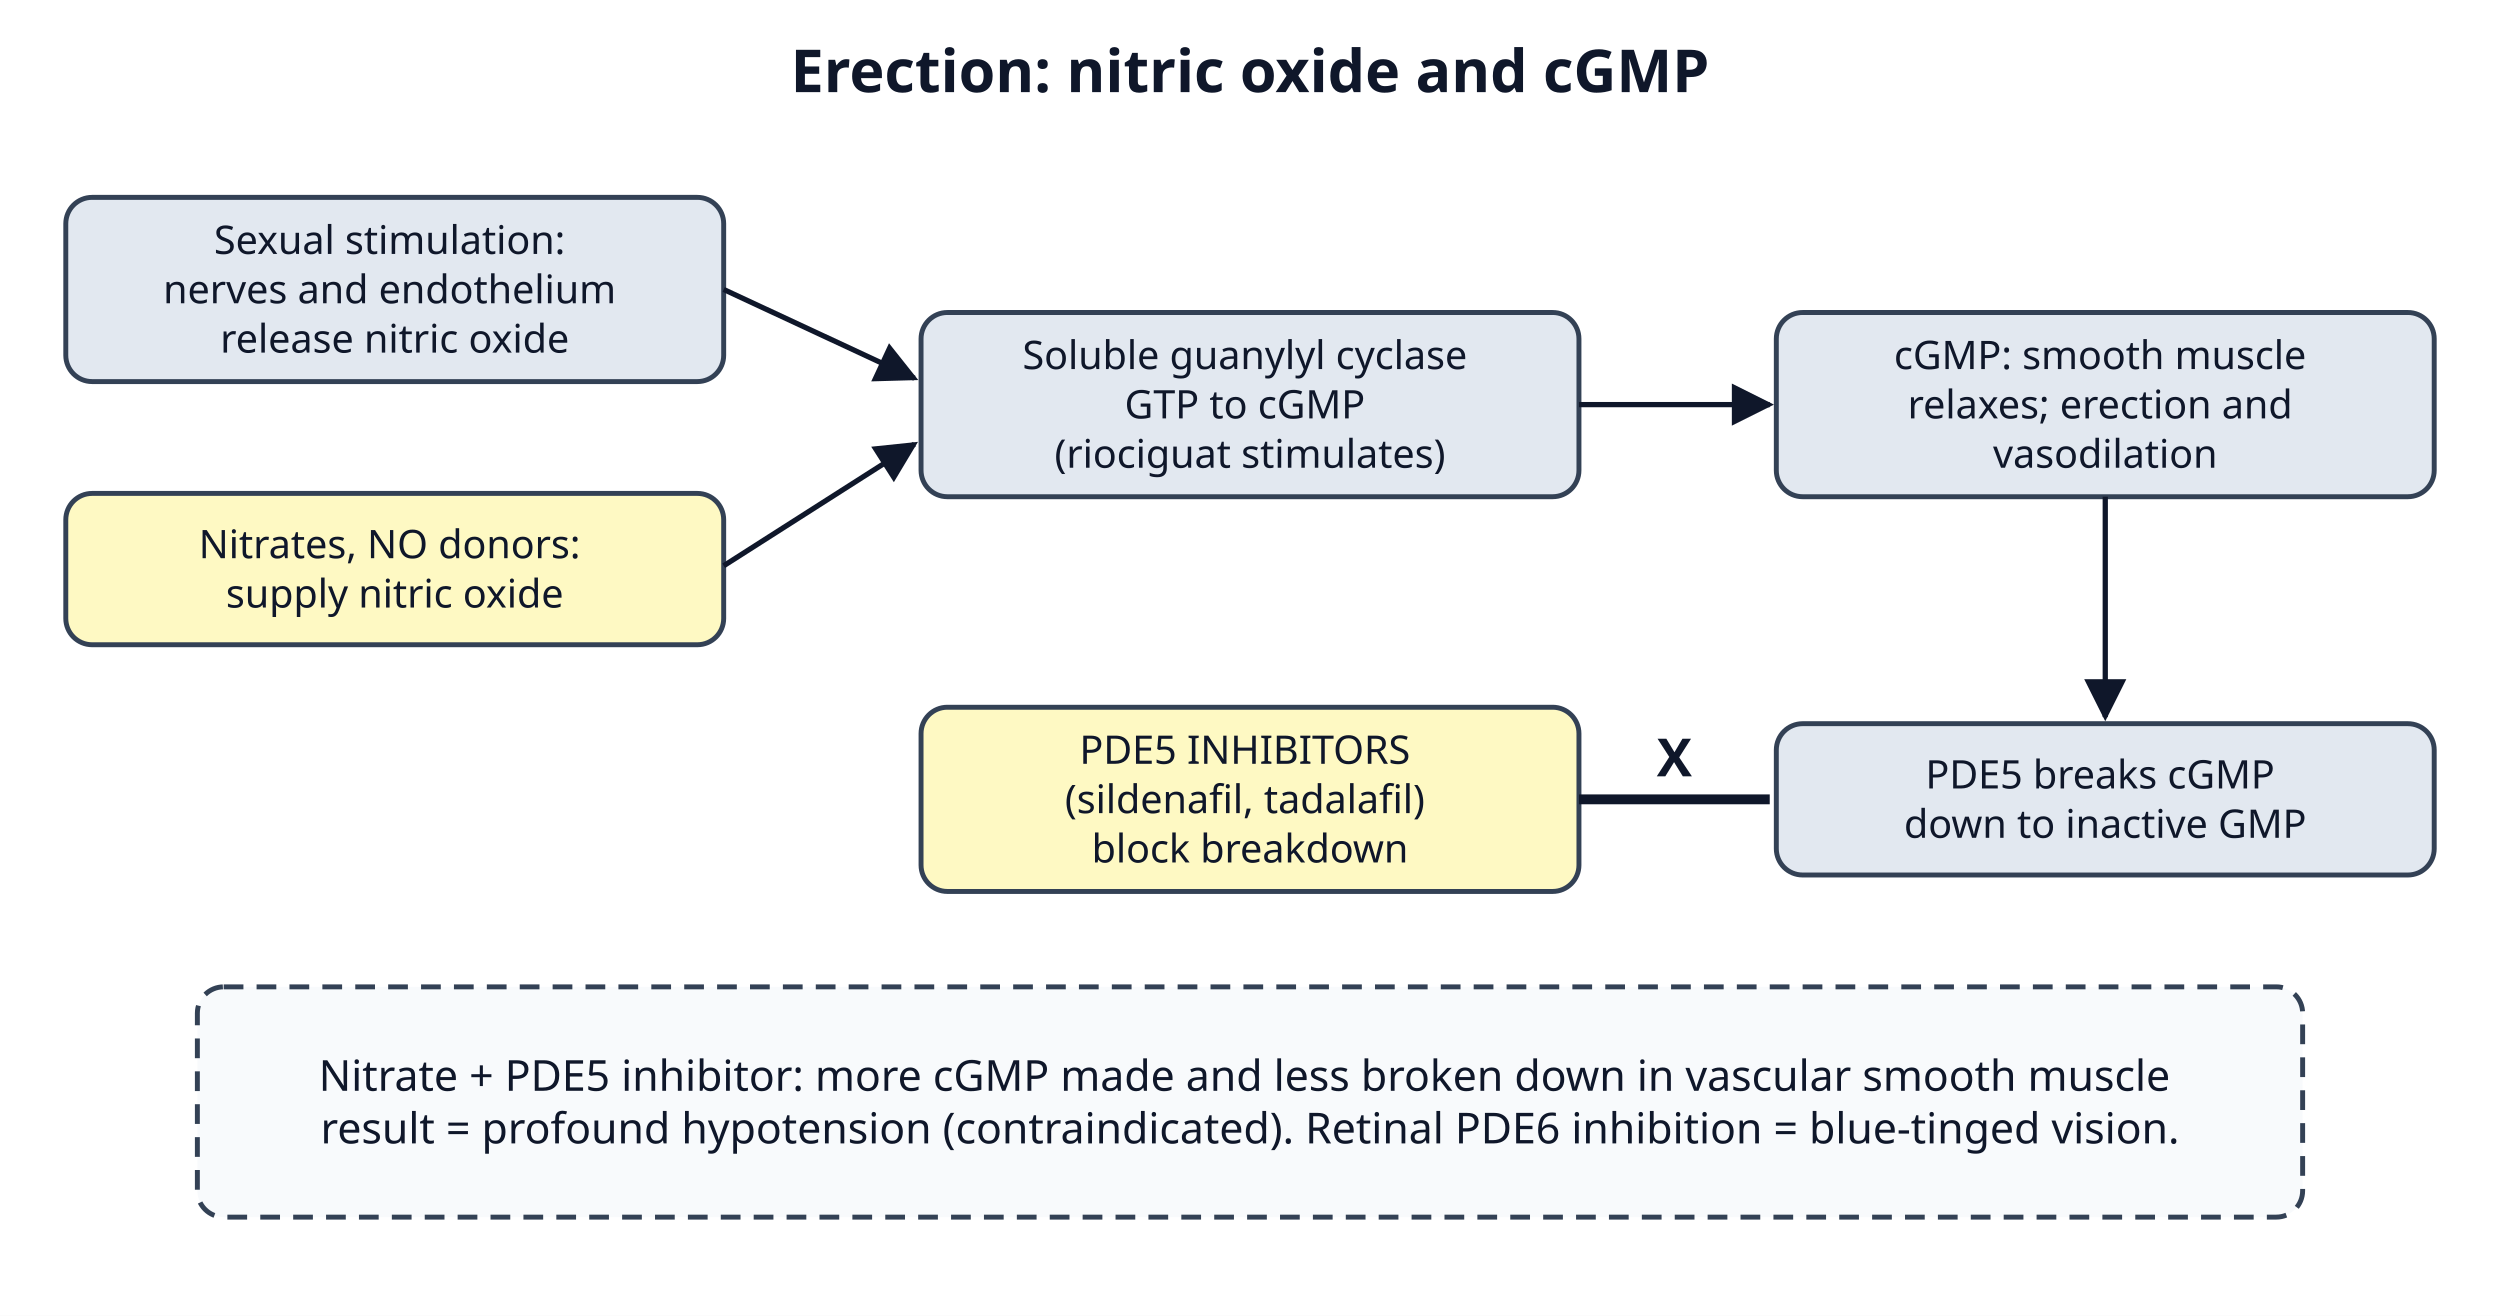
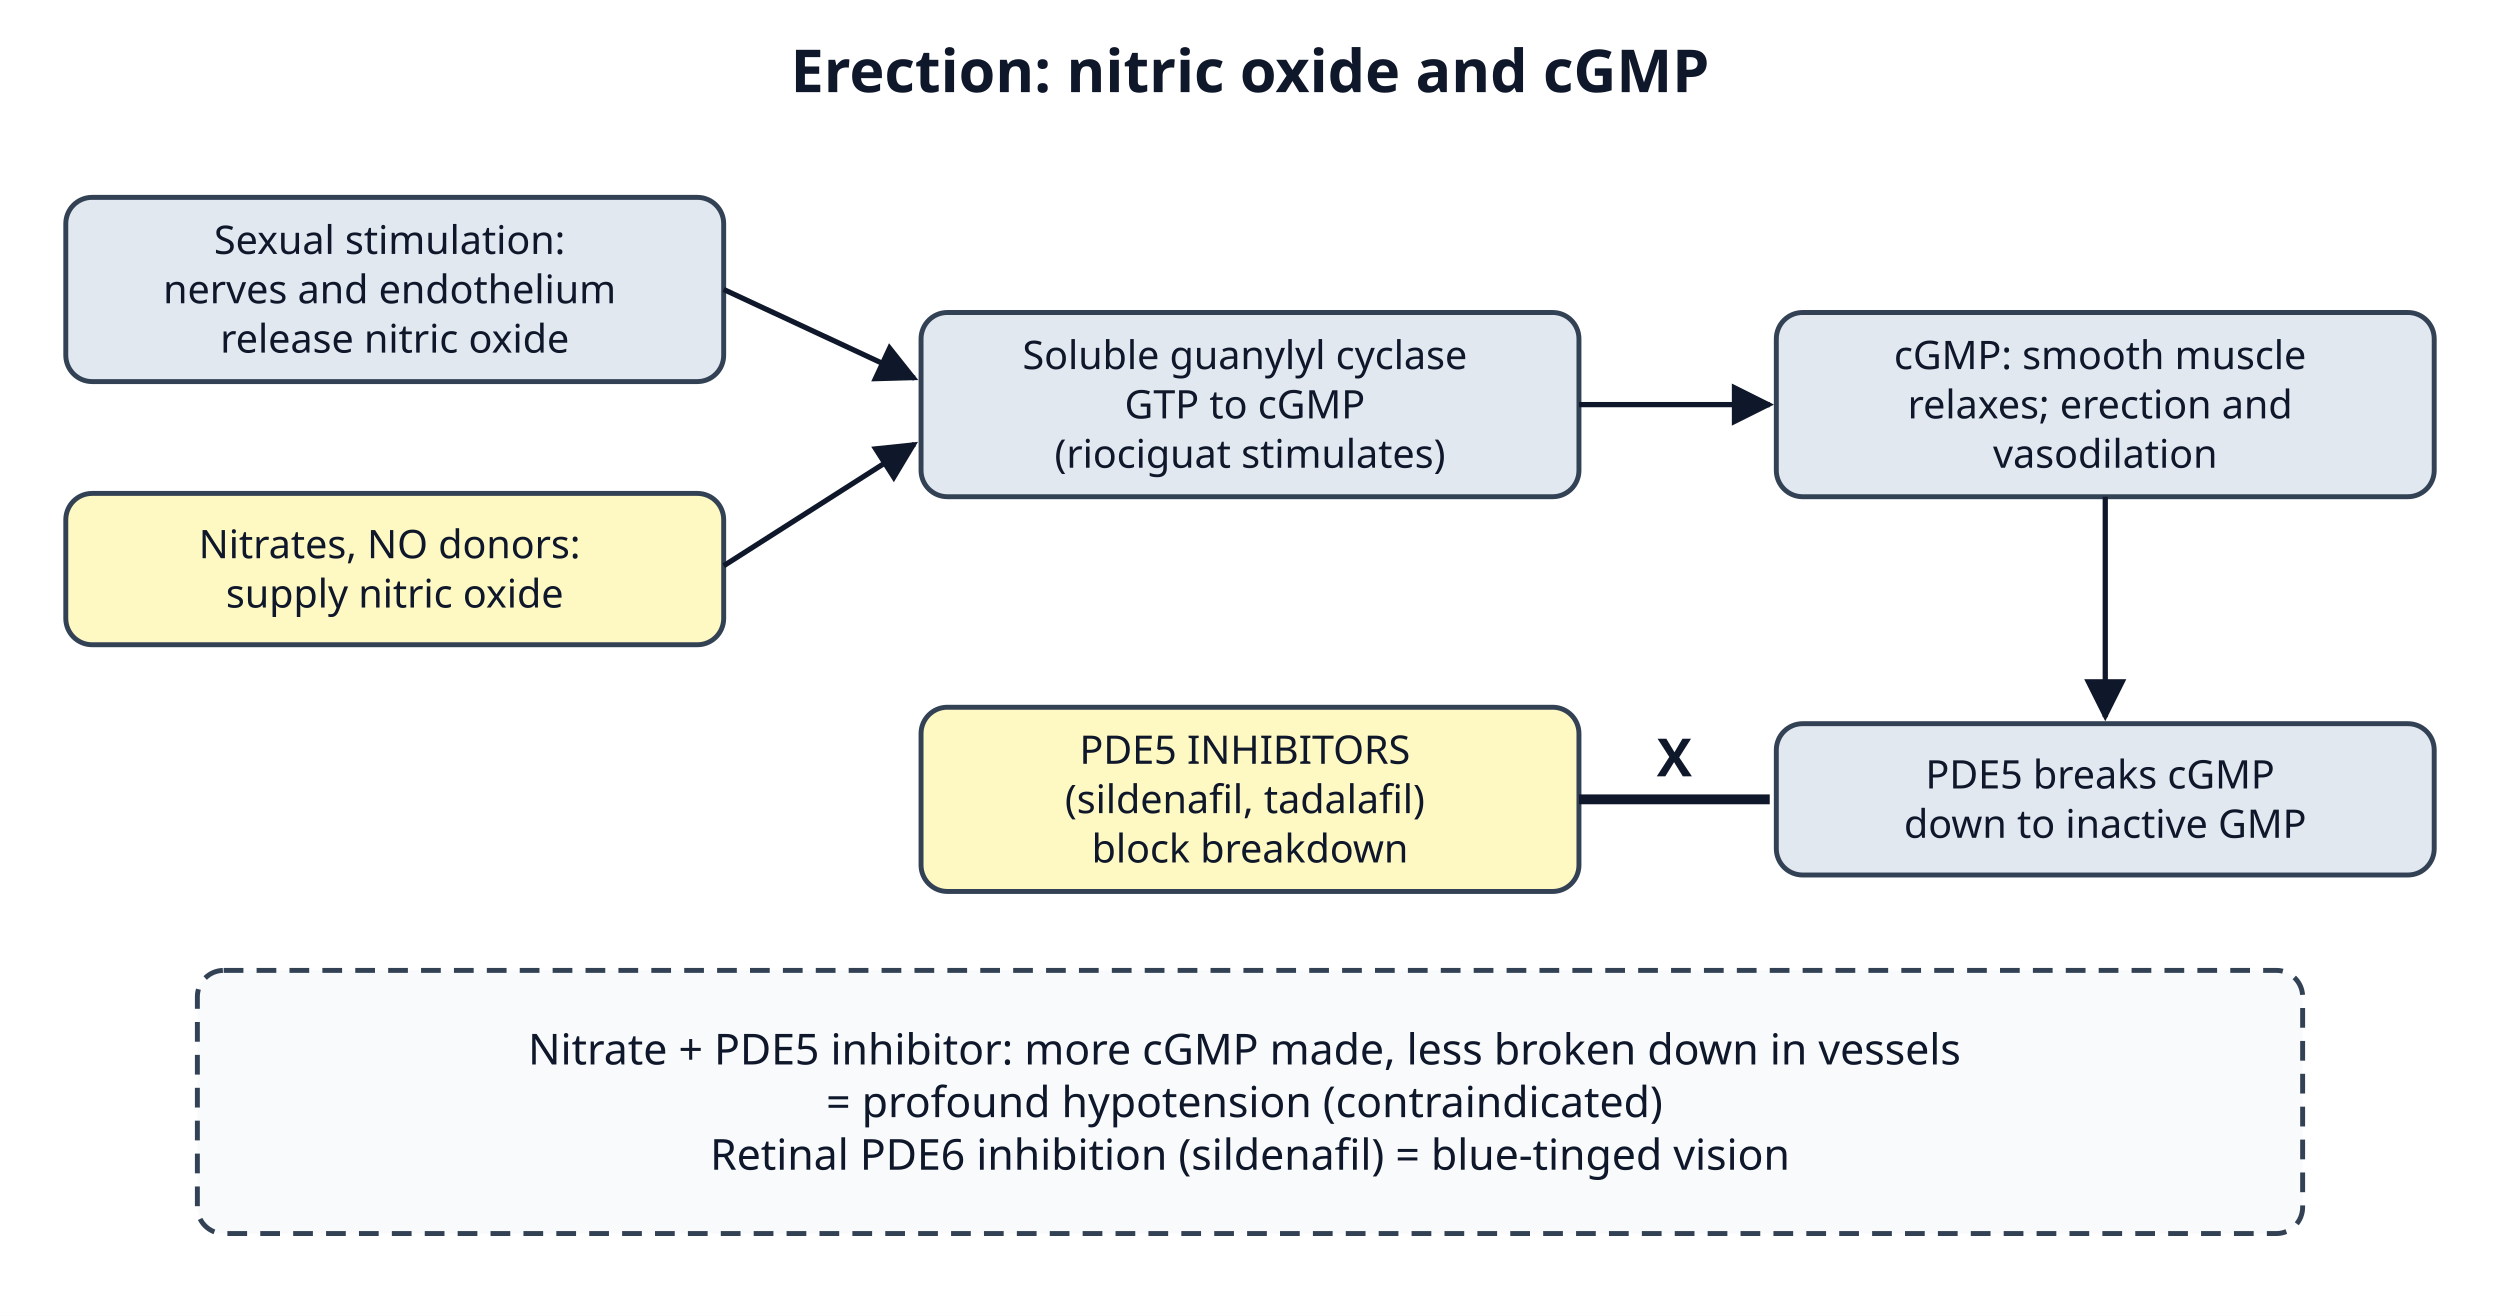
<svg xmlns="http://www.w3.org/2000/svg" viewBox="0 0 760 400" width="760" height="400" role="img" aria-label="Pathway: sexual stimulation causes nerves and endothelium to release nitric oxide; nitrates also supply nitric oxide. Nitric oxide activates guanylyl cyclase, converting GTP to cGMP. cGMP relaxes smooth muscle, causing erection and vasodilation. PDE5 breaks cGMP down to inactive GMP; PDE5 inhibitors such as sildenafil and tadalafil block this step. Nitrates increase cGMP production while PDE5 inhibitors block its breakdown, so together they cause severe hypotension." font-family="sans-serif">
  <defs>
    <marker id="arr" viewBox="0 0 10 10" refX="9" refY="5" markerWidth="8" markerHeight="8" orient="auto-start-reverse">
      <path d="M0,0 L10,5 L0,10 z" fill="#0f172a" />
    </marker>
  </defs>
  <rect x="0" y="0" width="760" height="400" fill="#ffffff" />
  <text x="380" y="28" font-size="18" text-anchor="middle" font-weight="bold" fill="#0f172a">Erection: nitric oxide and cGMP</text>
  <rect x="20" y="60" width="200" height="56" rx="8" fill="#e2e8f0" stroke="#334155" stroke-width="1.5" />
  <text x="120.0" y="77.2" font-size="12" text-anchor="middle" font-weight="normal" fill="#0f172a">
    <tspan x="120.0" dy="0">Sexual stimulation:</tspan>
    <tspan x="120.0" dy="15">nerves and endothelium</tspan>
    <tspan x="120.0" dy="15">release nitric oxide</tspan>
  </text>
  <rect x="20" y="150" width="200" height="46" rx="8" fill="#fef9c3" stroke="#334155" stroke-width="1.5" />
  <text x="120.0" y="169.7" font-size="12" text-anchor="middle" font-weight="normal" fill="#0f172a">
    <tspan x="120.0" dy="0">Nitrates, NO donors:</tspan>
    <tspan x="120.0" dy="15">supply nitric oxide</tspan>
  </text>
  <rect x="280" y="95" width="200" height="56" rx="8" fill="#e2e8f0" stroke="#334155" stroke-width="1.5" />
  <text x="380.0" y="112.2" font-size="12" text-anchor="middle" font-weight="normal" fill="#0f172a">
    <tspan x="380.0" dy="0">Soluble guanylyl cyclase</tspan>
    <tspan x="380.0" dy="15">GTP to cGMP</tspan>
    <tspan x="380.0" dy="15">(riociguat stimulates)</tspan>
  </text>
  <line x1="220" y1="88" x2="278" y2="115" stroke="#0f172a" stroke-width="1.6" marker-end="url(#arr)" />
  <line x1="220" y1="172" x2="278" y2="135" stroke="#0f172a" stroke-width="1.6" marker-end="url(#arr)" />
  <rect x="540" y="95" width="200" height="56" rx="8" fill="#e2e8f0" stroke="#334155" stroke-width="1.5" />
  <text x="640.0" y="112.2" font-size="12" text-anchor="middle" font-weight="normal" fill="#0f172a">
    <tspan x="640.0" dy="0">cGMP: smooth muscle</tspan>
    <tspan x="640.0" dy="15">relaxes; erection and</tspan>
    <tspan x="640.0" dy="15">vasodilation</tspan>
  </text>
  <line x1="480" y1="123" x2="538" y2="123" stroke="#0f172a" stroke-width="1.6" marker-end="url(#arr)" />
  <rect x="540" y="220" width="200" height="46" rx="8" fill="#e2e8f0" stroke="#334155" stroke-width="1.5" />
  <text x="640.0" y="239.7" font-size="12" text-anchor="middle" font-weight="normal" fill="#0f172a">
    <tspan x="640.0" dy="0">PDE5 breaks cGMP</tspan>
    <tspan x="640.0" dy="15">down to inactive GMP</tspan>
  </text>
  <line x1="640" y1="151" x2="640" y2="218" stroke="#0f172a" stroke-width="1.6" marker-end="url(#arr)" />
  <rect x="280" y="215" width="200" height="56" rx="8" fill="#fef9c3" stroke="#334155" stroke-width="1.5" />
  <text x="380.0" y="232.2" font-size="12" text-anchor="middle" font-weight="normal" fill="#0f172a">
    <tspan x="380.0" dy="0">PDE5 INHIBITORS</tspan>
    <tspan x="380.0" dy="15">(sildenafil, tadalafil)</tspan>
    <tspan x="380.0" dy="15">block breakdown</tspan>
  </text>
  <line x1="480" y1="243" x2="538" y2="243" stroke="#0f172a" stroke-width="3" />
  <text x="509" y="236" font-size="16" text-anchor="middle" font-weight="bold" fill="#0f172a">X</text>
-   <rect x="60" y="300" width="640" height="70" rx="8" fill="#f8fafc" stroke="#334155" stroke-width="1.5" stroke-dasharray="6 4" />
-   <text x="380.0" y="331.6" font-size="13" text-anchor="middle" font-weight="normal" fill="#0f172a">
-     <tspan x="380.0" dy="0">Nitrate + PDE5 inhibitor: more cGMP made and less broken down in vascular smooth muscle</tspan>
-     <tspan x="380.0" dy="16">result = profound hypotension (contraindicated). Retinal PDE6 inhibition = blue-tinged vision.</tspan>
+   <rect x="60" y="295" width="640" height="80" rx="8" fill="#f8fafc" stroke="#334155" stroke-width="1.5" stroke-dasharray="6 4" />
+   <text x="380.0" y="323.6" font-size="13" text-anchor="middle" font-weight="normal" fill="#0f172a">
+     <tspan x="380.0" dy="0">Nitrate + PDE5 inhibitor: more cGMP made, less broken down in vessels</tspan>
+     <tspan x="380.0" dy="16">= profound hypotension (contraindicated)</tspan>
+     <tspan x="380.0" dy="16">Retinal PDE6 inhibition (sildenafil) = blue-tinged vision</tspan>
  </text>
</svg>
